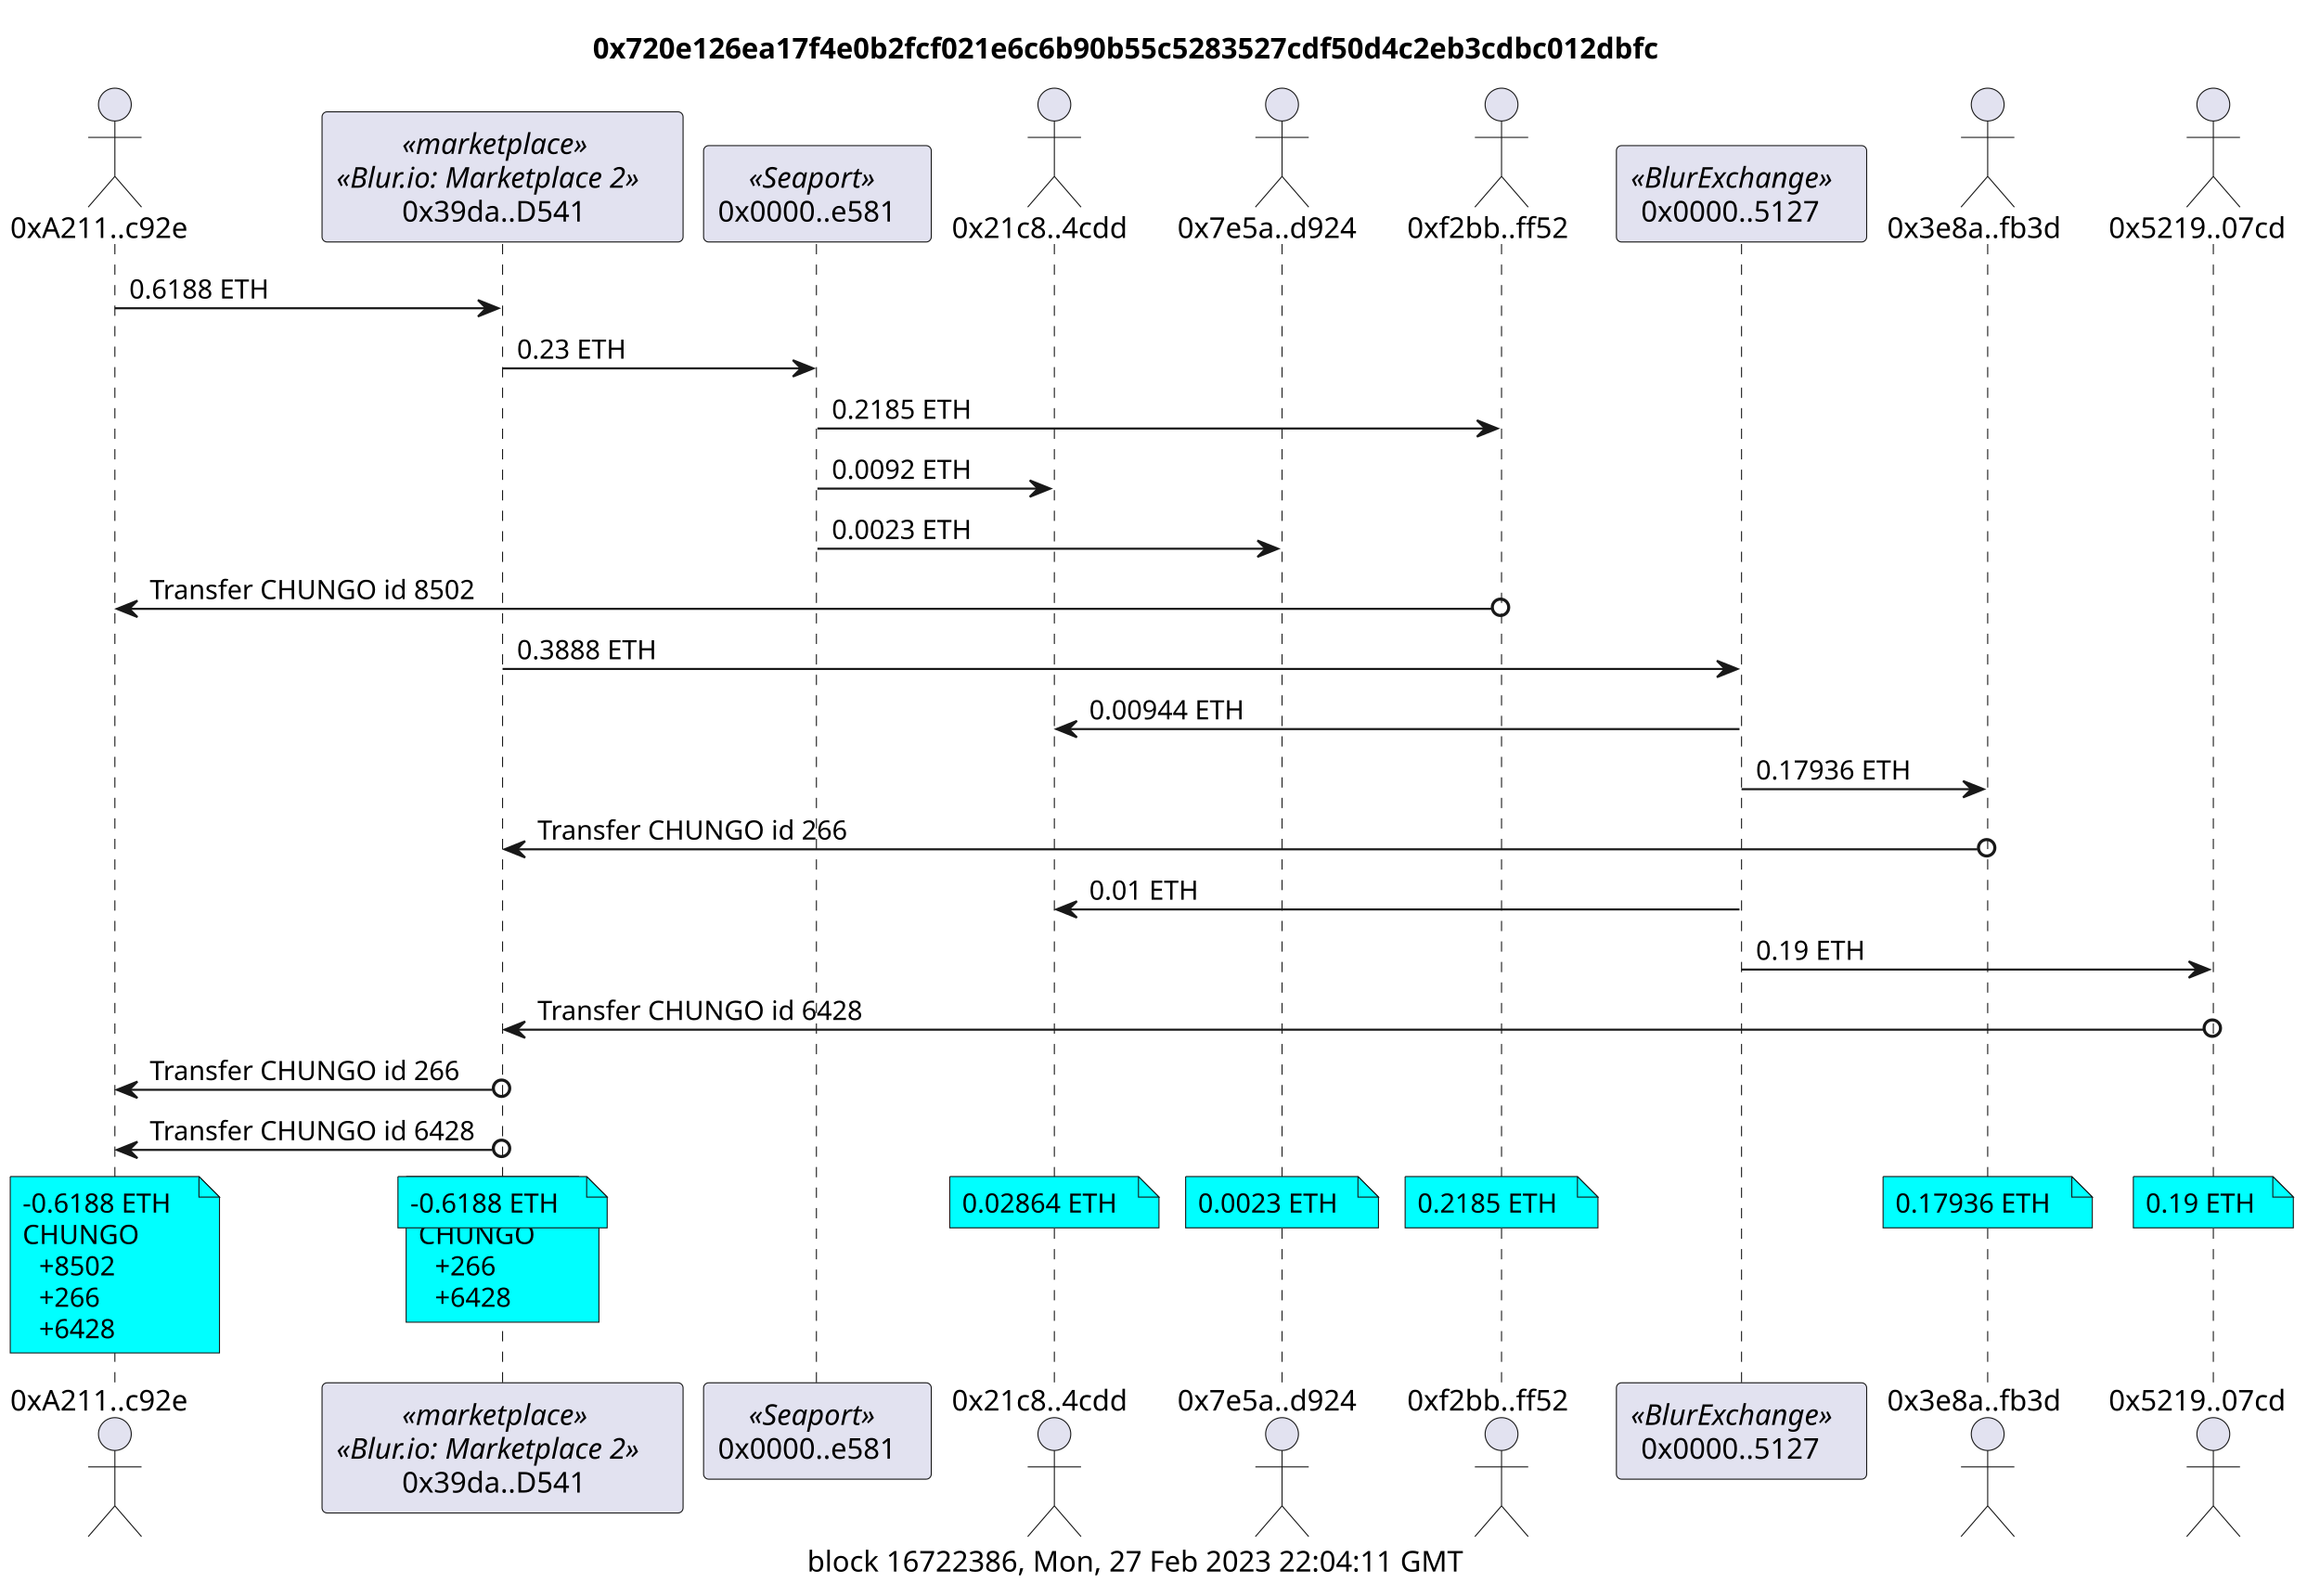
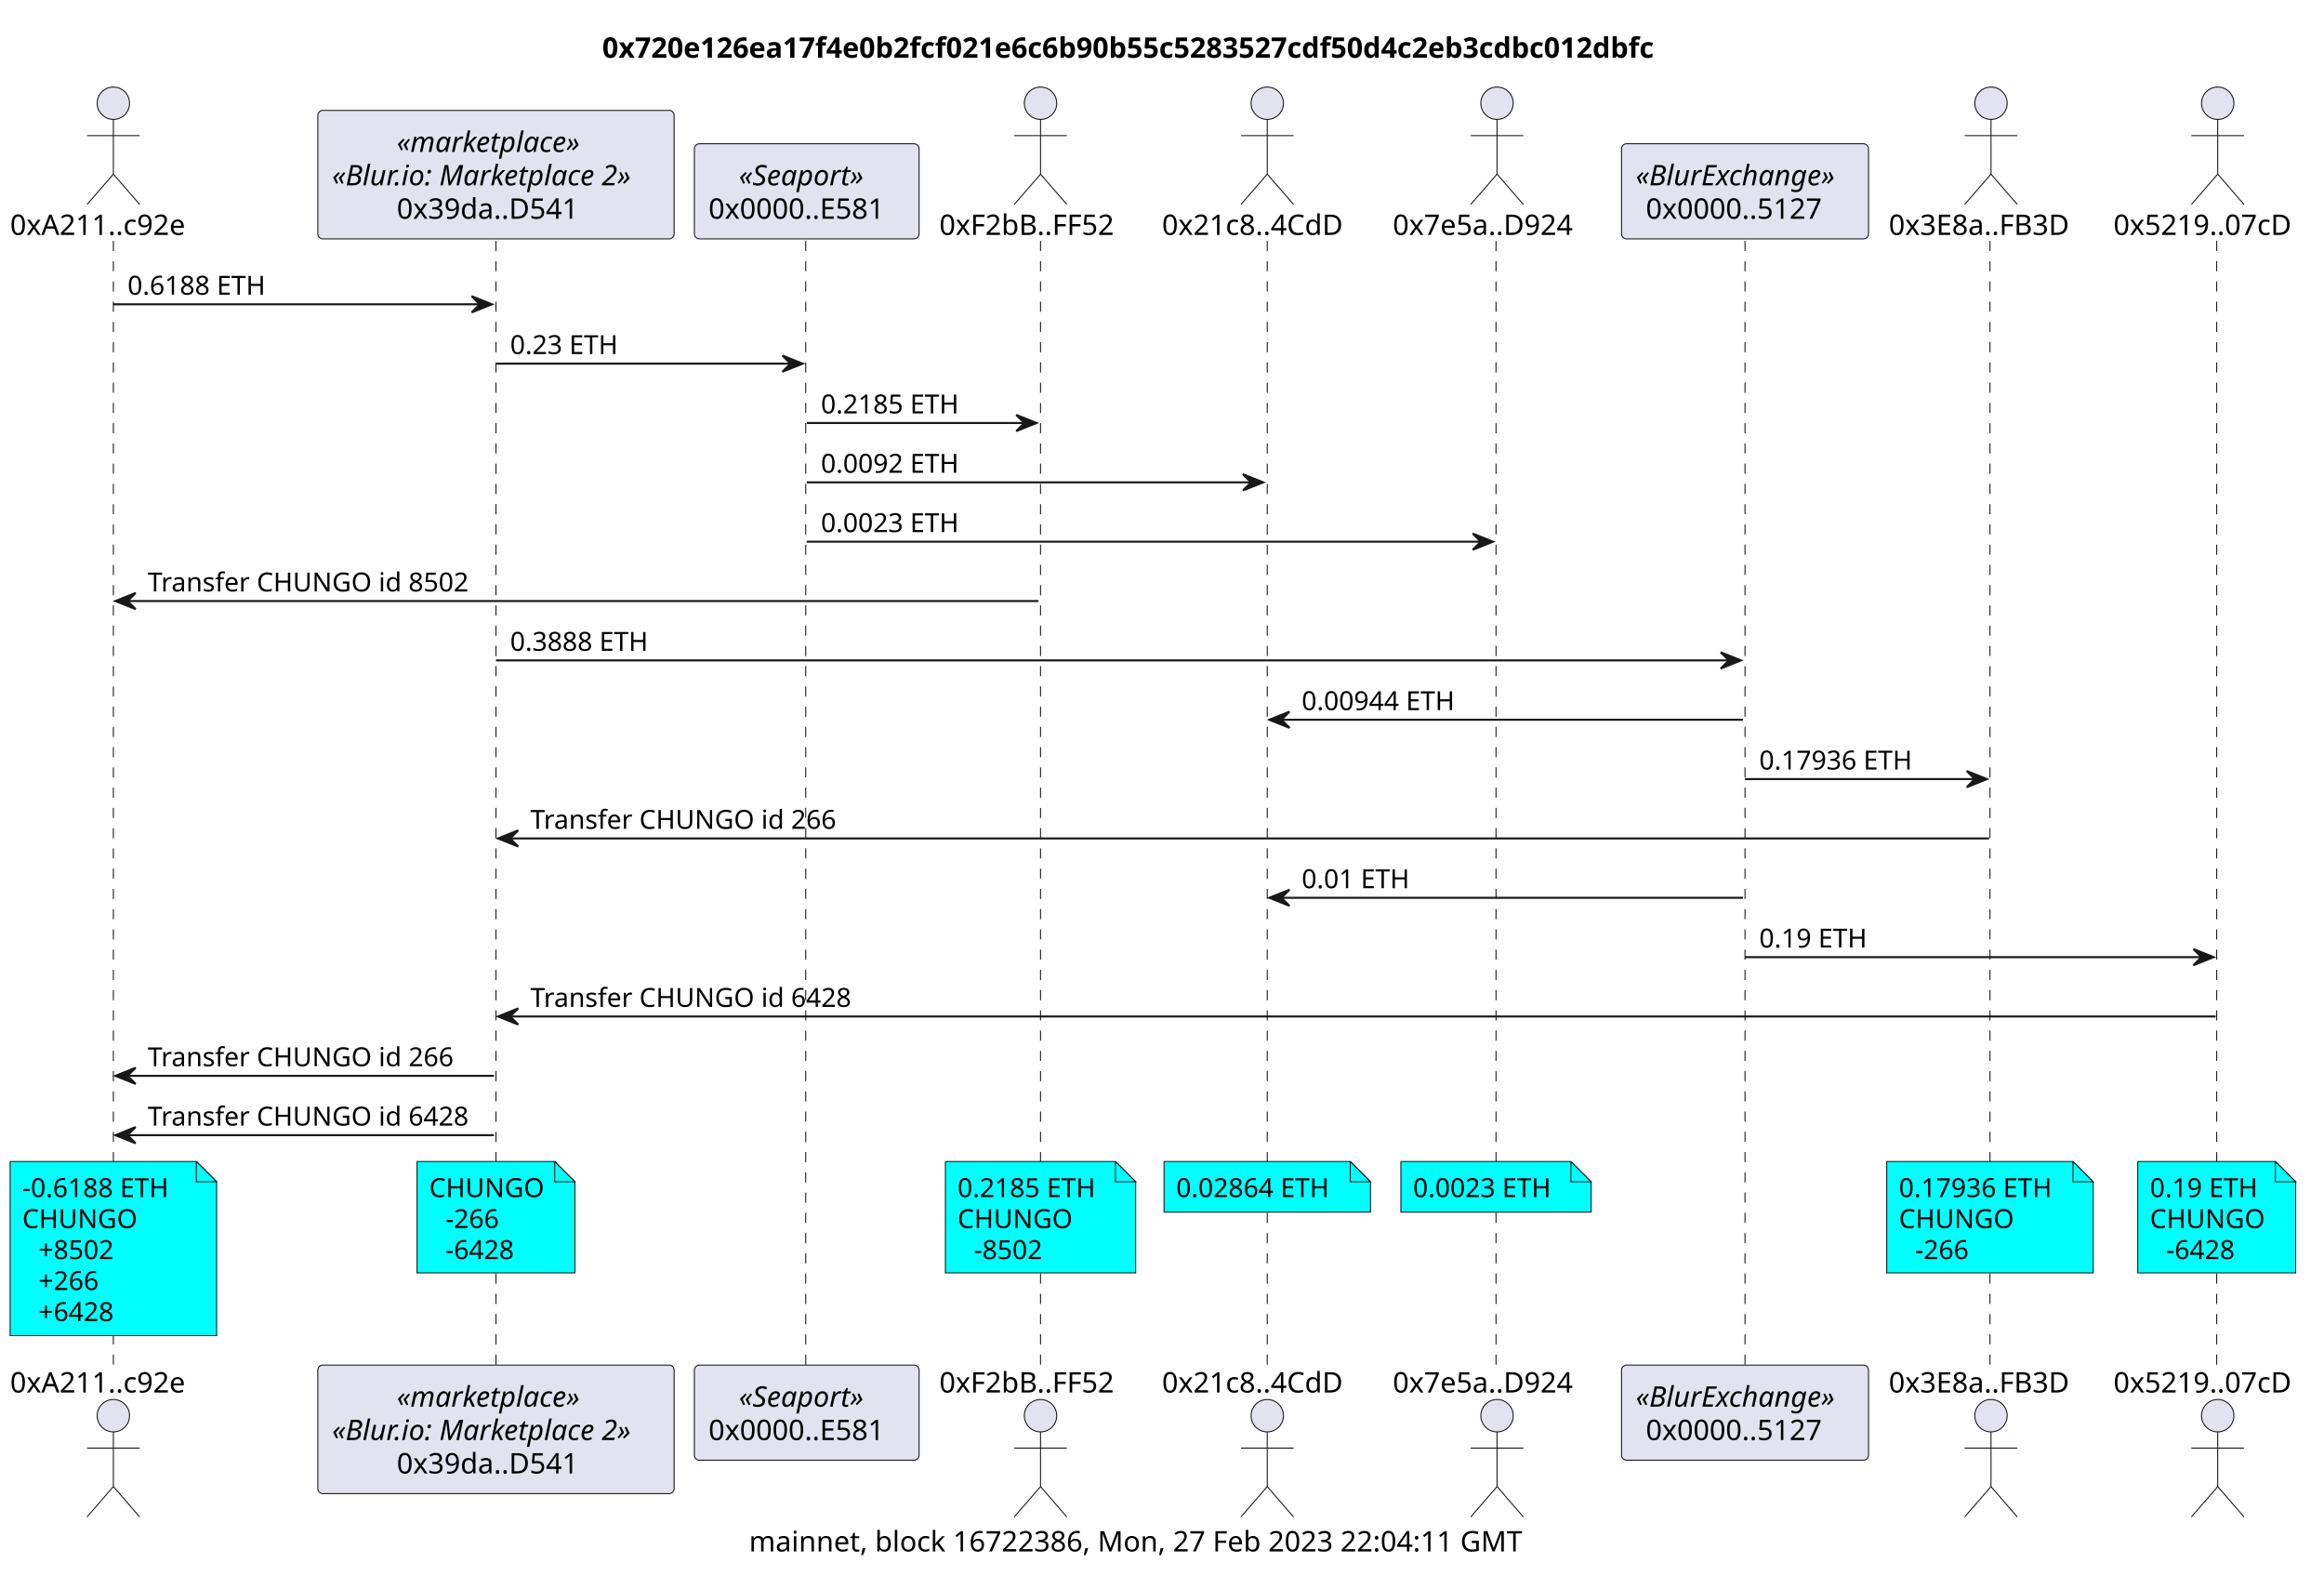
- <svg xmlns="http://www.w3.org/2000/svg" contentStyleType="text/css" height="778px" preserveAspectRatio="none" style="width:1131px;height:778px;background:#FFFFFF;" version="1.1" viewBox="0 0 1131 778" width="1131px" zoomAndPan="magnify">
+ <svg xmlns="http://www.w3.org/2000/svg" contentStyleType="text/css" height="778px" preserveAspectRatio="none" style="width:1148px;height:778px;background:#FFFFFF;" version="1.1" viewBox="0 0 1148 778" width="1148px" zoomAndPan="magnify">
  <defs />
  <g>
-     <text fill="#000000" font-family="sans-serif" font-size="14" font-weight="bold" lengthAdjust="spacing" textLength="556" x="289" y="28.535">0x720e126ea17f4e0b2fcf021e6c6b90b55c5283527cdf50d4c2eb3cdbc012dbfc</text>
-     <text fill="#000000" font-family="sans-serif" font-size="14" lengthAdjust="spacing" textLength="347" x="393.5" y="766.211">block 16722386, Mon, 27 Feb 2023 22:04:11 GMT</text>
+     <text fill="#000000" font-family="sans-serif" font-size="14" font-weight="bold" lengthAdjust="spacing" textLength="556" x="297.5" y="28.535">0x720e126ea17f4e0b2fcf021e6c6b90b55c5283527cdf50d4c2eb3cdbc012dbfc</text>
+     <text fill="#000000" font-family="sans-serif" font-size="14" lengthAdjust="spacing" textLength="411" x="370" y="766.211">mainnet, block 16722386, Mon, 27 Feb 2023 22:04:11 GMT</text>
    <line style="stroke:#181818;stroke-width:0.5;stroke-dasharray:5.0,5.0;" x1="56" x2="56" y1="118.977" y2="675.188" />
    <line style="stroke:#181818;stroke-width:0.5;stroke-dasharray:5.0,5.0;" x1="245" x2="245" y1="118.977" y2="675.188" />
    <line style="stroke:#181818;stroke-width:0.5;stroke-dasharray:5.0,5.0;" x1="398" x2="398" y1="118.977" y2="675.188" />
    <line style="stroke:#181818;stroke-width:0.5;stroke-dasharray:5.0,5.0;" x1="514" x2="514" y1="118.977" y2="675.188" />
-     <line style="stroke:#181818;stroke-width:0.5;stroke-dasharray:5.0,5.0;" x1="625" x2="625" y1="118.977" y2="675.188" />
-     <line style="stroke:#181818;stroke-width:0.5;stroke-dasharray:5.0,5.0;" x1="732" x2="732" y1="118.977" y2="675.188" />
-     <line style="stroke:#181818;stroke-width:0.5;stroke-dasharray:5.0,5.0;" x1="849" x2="849" y1="118.977" y2="675.188" />
-     <line style="stroke:#181818;stroke-width:0.5;stroke-dasharray:5.0,5.0;" x1="969" x2="969" y1="118.977" y2="675.188" />
-     <line style="stroke:#181818;stroke-width:0.5;stroke-dasharray:5.0,5.0;" x1="1079" x2="1079" y1="118.977" y2="675.188" />
+     <line style="stroke:#181818;stroke-width:0.5;stroke-dasharray:5.0,5.0;" x1="626" x2="626" y1="118.977" y2="675.188" />
+     <line style="stroke:#181818;stroke-width:0.5;stroke-dasharray:5.0,5.0;" x1="739" x2="739" y1="118.977" y2="675.188" />
+     <line style="stroke:#181818;stroke-width:0.5;stroke-dasharray:5.0,5.0;" x1="862" x2="862" y1="118.977" y2="675.188" />
+     <line style="stroke:#181818;stroke-width:0.5;stroke-dasharray:5.0,5.0;" x1="983" x2="983" y1="118.977" y2="675.188" />
+     <line style="stroke:#181818;stroke-width:0.5;stroke-dasharray:5.0,5.0;" x1="1095" x2="1095" y1="118.977" y2="675.188" />
    <text fill="#000000" font-family="sans-serif" font-size="14" lengthAdjust="spacing" textLength="96" x="5" y="116.023">0xA211..c92e</text>
    <ellipse cx="56" cy="50.988" fill="#E2E2F0" rx="8" ry="8" style="stroke:#181818;stroke-width:0.5;" />
    <path d="M56,58.988 L56,85.988 M43,66.988 L69,66.988 M56,85.988 L43,100.988 M56,85.988 L69,100.988 " fill="none" style="stroke:#181818;stroke-width:0.5;" />
    <text fill="#000000" font-family="sans-serif" font-size="14" lengthAdjust="spacing" textLength="96" x="5" y="687.723">0xA211..c92e</text>
    <ellipse cx="56" cy="699.176" fill="#E2E2F0" rx="8" ry="8" style="stroke:#181818;stroke-width:0.5;" />
    <path d="M56,707.176 L56,734.176 M43,715.176 L69,715.176 M56,734.176 L43,749.176 M56,734.176 L69,749.176 " fill="none" style="stroke:#181818;stroke-width:0.5;" />
    <rect fill="#E2E2F0" height="63.465" rx="2.5" ry="2.5" style="stroke:#181818;stroke-width:0.5;" width="176" x="157" y="54.512" />
    <text fill="#000000" font-family="sans-serif" font-size="14" font-style="italic" lengthAdjust="spacing" textLength="98" x="196" y="75.047">«marketplace»</text>
    <text fill="#000000" font-family="sans-serif" font-size="14" font-style="italic" lengthAdjust="spacing" textLength="162" x="164" y="91.535">«Blur.io: Marketplace 2»</text>
    <text fill="#000000" font-family="sans-serif" font-size="14" lengthAdjust="spacing" textLength="98" x="196" y="108.023">0x39da..D541</text>
    <rect fill="#E2E2F0" height="63.465" rx="2.5" ry="2.5" style="stroke:#181818;stroke-width:0.5;" width="176" x="157" y="674.188" />
    <text fill="#000000" font-family="sans-serif" font-size="14" font-style="italic" lengthAdjust="spacing" textLength="98" x="196" y="694.723">«marketplace»</text>
    <text fill="#000000" font-family="sans-serif" font-size="14" font-style="italic" lengthAdjust="spacing" textLength="162" x="164" y="711.211">«Blur.io: Marketplace 2»</text>
    <text fill="#000000" font-family="sans-serif" font-size="14" lengthAdjust="spacing" textLength="98" x="196" y="727.699">0x39da..D541</text>
    <rect fill="#E2E2F0" height="46.977" rx="2.5" ry="2.5" style="stroke:#181818;stroke-width:0.5;" width="111" x="343" y="71" />
    <text fill="#000000" font-family="sans-serif" font-size="14" font-style="italic" lengthAdjust="spacing" textLength="67" x="365" y="91.535">«Seaport»</text>
-     <text fill="#000000" font-family="sans-serif" font-size="14" lengthAdjust="spacing" textLength="97" x="350" y="108.023">0x0000..e581</text>
+     <text fill="#000000" font-family="sans-serif" font-size="14" lengthAdjust="spacing" textLength="97" x="350" y="108.023">0x0000..E581</text>
    <rect fill="#E2E2F0" height="46.977" rx="2.5" ry="2.5" style="stroke:#181818;stroke-width:0.5;" width="111" x="343" y="674.188" />
    <text fill="#000000" font-family="sans-serif" font-size="14" font-style="italic" lengthAdjust="spacing" textLength="67" x="365" y="694.723">«Seaport»</text>
-     <text fill="#000000" font-family="sans-serif" font-size="14" lengthAdjust="spacing" textLength="97" x="350" y="711.211">0x0000..e581</text>
-     <text fill="#000000" font-family="sans-serif" font-size="14" lengthAdjust="spacing" textLength="94" x="464" y="116.023">0x21c8..4cdd</text>
+     <text fill="#000000" font-family="sans-serif" font-size="14" lengthAdjust="spacing" textLength="97" x="350" y="711.211">0x0000..E581</text>
+     <text fill="#000000" font-family="sans-serif" font-size="14" lengthAdjust="spacing" textLength="94" x="464" y="116.023">0xF2bB..FF52</text>
    <ellipse cx="514" cy="50.988" fill="#E2E2F0" rx="8" ry="8" style="stroke:#181818;stroke-width:0.5;" />
    <path d="M514,58.988 L514,85.988 M501,66.988 L527,66.988 M514,85.988 L501,100.988 M514,85.988 L527,100.988 " fill="none" style="stroke:#181818;stroke-width:0.5;" />
-     <text fill="#000000" font-family="sans-serif" font-size="14" lengthAdjust="spacing" textLength="94" x="464" y="687.723">0x21c8..4cdd</text>
+     <text fill="#000000" font-family="sans-serif" font-size="14" lengthAdjust="spacing" textLength="94" x="464" y="687.723">0xF2bB..FF52</text>
    <ellipse cx="514" cy="699.176" fill="#E2E2F0" rx="8" ry="8" style="stroke:#181818;stroke-width:0.5;" />
    <path d="M514,707.176 L514,734.176 M501,715.176 L527,715.176 M514,734.176 L501,749.176 M514,734.176 L527,749.176 " fill="none" style="stroke:#181818;stroke-width:0.5;" />
-     <text fill="#000000" font-family="sans-serif" font-size="14" lengthAdjust="spacing" textLength="96" x="574" y="116.023">0x7e5a..d924</text>
-     <ellipse cx="625" cy="50.988" fill="#E2E2F0" rx="8" ry="8" style="stroke:#181818;stroke-width:0.5;" />
-     <path d="M625,58.988 L625,85.988 M612,66.988 L638,66.988 M625,85.988 L612,100.988 M625,85.988 L638,100.988 " fill="none" style="stroke:#181818;stroke-width:0.5;" />
-     <text fill="#000000" font-family="sans-serif" font-size="14" lengthAdjust="spacing" textLength="96" x="574" y="687.723">0x7e5a..d924</text>
-     <ellipse cx="625" cy="699.176" fill="#E2E2F0" rx="8" ry="8" style="stroke:#181818;stroke-width:0.5;" />
-     <path d="M625,707.176 L625,734.176 M612,715.176 L638,715.176 M625,734.176 L612,749.176 M625,734.176 L638,749.176 " fill="none" style="stroke:#181818;stroke-width:0.5;" />
-     <text fill="#000000" font-family="sans-serif" font-size="14" lengthAdjust="spacing" textLength="86" x="686" y="116.023">0xf2bb..ff52</text>
-     <ellipse cx="732" cy="50.988" fill="#E2E2F0" rx="8" ry="8" style="stroke:#181818;stroke-width:0.5;" />
-     <path d="M732,58.988 L732,85.988 M719,66.988 L745,66.988 M732,85.988 L719,100.988 M732,85.988 L745,100.988 " fill="none" style="stroke:#181818;stroke-width:0.5;" />
-     <text fill="#000000" font-family="sans-serif" font-size="14" lengthAdjust="spacing" textLength="86" x="686" y="687.723">0xf2bb..ff52</text>
-     <ellipse cx="732" cy="699.176" fill="#E2E2F0" rx="8" ry="8" style="stroke:#181818;stroke-width:0.5;" />
-     <path d="M732,707.176 L732,734.176 M719,715.176 L745,715.176 M732,734.176 L719,749.176 M732,734.176 L745,749.176 " fill="none" style="stroke:#181818;stroke-width:0.5;" />
-     <rect fill="#E2E2F0" height="46.977" rx="2.5" ry="2.5" style="stroke:#181818;stroke-width:0.5;" width="122" x="788" y="71" />
-     <text fill="#000000" font-family="sans-serif" font-size="14" font-style="italic" lengthAdjust="spacing" textLength="108" x="795" y="91.535">«BlurExchange»</text>
-     <text fill="#000000" font-family="sans-serif" font-size="14" lengthAdjust="spacing" textLength="98" x="800" y="108.023">0x0000..5127</text>
-     <rect fill="#E2E2F0" height="46.977" rx="2.5" ry="2.5" style="stroke:#181818;stroke-width:0.5;" width="122" x="788" y="674.188" />
-     <text fill="#000000" font-family="sans-serif" font-size="14" font-style="italic" lengthAdjust="spacing" textLength="108" x="795" y="694.723">«BlurExchange»</text>
-     <text fill="#000000" font-family="sans-serif" font-size="14" lengthAdjust="spacing" textLength="98" x="800" y="711.211">0x0000..5127</text>
-     <text fill="#000000" font-family="sans-serif" font-size="14" lengthAdjust="spacing" textLength="92" x="920" y="116.023">0x3e8a..fb3d</text>
-     <ellipse cx="969" cy="50.988" fill="#E2E2F0" rx="8" ry="8" style="stroke:#181818;stroke-width:0.5;" />
-     <path d="M969,58.988 L969,85.988 M956,66.988 L982,66.988 M969,85.988 L956,100.988 M969,85.988 L982,100.988 " fill="none" style="stroke:#181818;stroke-width:0.5;" />
-     <text fill="#000000" font-family="sans-serif" font-size="14" lengthAdjust="spacing" textLength="92" x="920" y="687.723">0x3e8a..fb3d</text>
-     <ellipse cx="969" cy="699.176" fill="#E2E2F0" rx="8" ry="8" style="stroke:#181818;stroke-width:0.5;" />
-     <path d="M969,707.176 L969,734.176 M956,715.176 L982,715.176 M969,734.176 L956,749.176 M969,734.176 L982,749.176 " fill="none" style="stroke:#181818;stroke-width:0.5;" />
-     <text fill="#000000" font-family="sans-serif" font-size="14" lengthAdjust="spacing" textLength="96" x="1028" y="116.023">0x5219..07cd</text>
-     <ellipse cx="1079" cy="50.988" fill="#E2E2F0" rx="8" ry="8" style="stroke:#181818;stroke-width:0.5;" />
-     <path d="M1079,58.988 L1079,85.988 M1066,66.988 L1092,66.988 M1079,85.988 L1066,100.988 M1079,85.988 L1092,100.988 " fill="none" style="stroke:#181818;stroke-width:0.5;" />
-     <text fill="#000000" font-family="sans-serif" font-size="14" lengthAdjust="spacing" textLength="96" x="1028" y="687.723">0x5219..07cd</text>
-     <ellipse cx="1079" cy="699.176" fill="#E2E2F0" rx="8" ry="8" style="stroke:#181818;stroke-width:0.5;" />
-     <path d="M1079,707.176 L1079,734.176 M1066,715.176 L1092,715.176 M1079,734.176 L1066,749.176 M1079,734.176 L1092,749.176 " fill="none" style="stroke:#181818;stroke-width:0.5;" />
+     <text fill="#000000" font-family="sans-serif" font-size="14" lengthAdjust="spacing" textLength="98" x="574" y="116.023">0x21c8..4CdD</text>
+     <ellipse cx="626" cy="50.988" fill="#E2E2F0" rx="8" ry="8" style="stroke:#181818;stroke-width:0.5;" />
+     <path d="M626,58.988 L626,85.988 M613,66.988 L639,66.988 M626,85.988 L613,100.988 M626,85.988 L639,100.988 " fill="none" style="stroke:#181818;stroke-width:0.5;" />
+     <text fill="#000000" font-family="sans-serif" font-size="14" lengthAdjust="spacing" textLength="98" x="574" y="687.723">0x21c8..4CdD</text>
+     <ellipse cx="626" cy="699.176" fill="#E2E2F0" rx="8" ry="8" style="stroke:#181818;stroke-width:0.5;" />
+     <path d="M626,707.176 L626,734.176 M613,715.176 L639,715.176 M626,734.176 L613,749.176 M626,734.176 L639,749.176 " fill="none" style="stroke:#181818;stroke-width:0.5;" />
+     <text fill="#000000" font-family="sans-serif" font-size="14" lengthAdjust="spacing" textLength="97" x="688" y="116.023">0x7e5a..D924</text>
+     <ellipse cx="739.5" cy="50.988" fill="#E2E2F0" rx="8" ry="8" style="stroke:#181818;stroke-width:0.5;" />
+     <path d="M739.5,58.988 L739.5,85.988 M726.5,66.988 L752.5,66.988 M739.5,85.988 L726.5,100.988 M739.5,85.988 L752.5,100.988 " fill="none" style="stroke:#181818;stroke-width:0.5;" />
+     <text fill="#000000" font-family="sans-serif" font-size="14" lengthAdjust="spacing" textLength="97" x="688" y="687.723">0x7e5a..D924</text>
+     <ellipse cx="739.5" cy="699.176" fill="#E2E2F0" rx="8" ry="8" style="stroke:#181818;stroke-width:0.5;" />
+     <path d="M739.5,707.176 L739.5,734.176 M726.5,715.176 L752.5,715.176 M739.5,734.176 L726.5,749.176 M739.5,734.176 L752.5,749.176 " fill="none" style="stroke:#181818;stroke-width:0.5;" />
+     <rect fill="#E2E2F0" height="46.977" rx="2.5" ry="2.5" style="stroke:#181818;stroke-width:0.5;" width="122" x="801" y="71" />
+     <text fill="#000000" font-family="sans-serif" font-size="14" font-style="italic" lengthAdjust="spacing" textLength="108" x="808" y="91.535">«BlurExchange»</text>
+     <text fill="#000000" font-family="sans-serif" font-size="14" lengthAdjust="spacing" textLength="98" x="813" y="108.023">0x0000..5127</text>
+     <rect fill="#E2E2F0" height="46.977" rx="2.5" ry="2.5" style="stroke:#181818;stroke-width:0.5;" width="122" x="801" y="674.188" />
+     <text fill="#000000" font-family="sans-serif" font-size="14" font-style="italic" lengthAdjust="spacing" textLength="108" x="808" y="694.723">«BlurExchange»</text>
+     <text fill="#000000" font-family="sans-serif" font-size="14" lengthAdjust="spacing" textLength="98" x="813" y="711.211">0x0000..5127</text>
+     <text fill="#000000" font-family="sans-serif" font-size="14" lengthAdjust="spacing" textLength="95" x="933" y="116.023">0x3E8a..FB3D</text>
+     <ellipse cx="983.5" cy="50.988" fill="#E2E2F0" rx="8" ry="8" style="stroke:#181818;stroke-width:0.5;" />
+     <path d="M983.5,58.988 L983.5,85.988 M970.5,66.988 L996.5,66.988 M983.5,85.988 L970.5,100.988 M983.5,85.988 L996.5,100.988 " fill="none" style="stroke:#181818;stroke-width:0.5;" />
+     <text fill="#000000" font-family="sans-serif" font-size="14" lengthAdjust="spacing" textLength="95" x="933" y="687.723">0x3E8a..FB3D</text>
+     <ellipse cx="983.5" cy="699.176" fill="#E2E2F0" rx="8" ry="8" style="stroke:#181818;stroke-width:0.5;" />
+     <path d="M983.5,707.176 L983.5,734.176 M970.5,715.176 L996.5,715.176 M983.5,734.176 L970.5,749.176 M983.5,734.176 L996.5,749.176 " fill="none" style="stroke:#181818;stroke-width:0.5;" />
+     <text fill="#000000" font-family="sans-serif" font-size="14" lengthAdjust="spacing" textLength="97" x="1044" y="116.023">0x5219..07cD</text>
+     <ellipse cx="1095.5" cy="50.988" fill="#E2E2F0" rx="8" ry="8" style="stroke:#181818;stroke-width:0.5;" />
+     <path d="M1095.5,58.988 L1095.5,85.988 M1082.5,66.988 L1108.5,66.988 M1095.5,85.988 L1082.5,100.988 M1095.5,85.988 L1108.5,100.988 " fill="none" style="stroke:#181818;stroke-width:0.5;" />
+     <text fill="#000000" font-family="sans-serif" font-size="14" lengthAdjust="spacing" textLength="97" x="1044" y="687.723">0x5219..07cD</text>
+     <ellipse cx="1095.5" cy="699.176" fill="#E2E2F0" rx="8" ry="8" style="stroke:#181818;stroke-width:0.5;" />
+     <path d="M1095.5,707.176 L1095.5,734.176 M1082.5,715.176 L1108.5,715.176 M1095.5,734.176 L1082.5,749.176 M1095.5,734.176 L1108.5,749.176 " fill="none" style="stroke:#181818;stroke-width:0.5;" />
    <polygon fill="#181818" points="233,146.287,243,150.287,233,154.287,237,150.287" style="stroke:#181818;stroke-width:1.0;" />
    <line style="stroke:#181818;stroke-width:1.0;" x1="56" x2="239" y1="150.287" y2="150.287" />
    <text fill="#000000" font-family="sans-serif" font-size="13" lengthAdjust="spacing" textLength="73" x="63" y="145.545">0.6188 ETH</text>
    <polygon fill="#181818" points="386.5,175.598,396.5,179.598,386.5,183.598,390.5,179.598" style="stroke:#181818;stroke-width:1.0;" />
    <line style="stroke:#181818;stroke-width:1.0;" x1="245" x2="392.5" y1="179.598" y2="179.598" />
    <text fill="#000000" font-family="sans-serif" font-size="13" lengthAdjust="spacing" textLength="57" x="252" y="174.856">0.23 ETH</text>
-     <polygon fill="#181818" points="720,204.908,730,208.908,720,212.908,724,208.908" style="stroke:#181818;stroke-width:1.0;" />
-     <line style="stroke:#181818;stroke-width:1.0;" x1="398.5" x2="726" y1="208.908" y2="208.908" />
+     <polygon fill="#181818" points="502,204.908,512,208.908,502,212.908,506,208.908" style="stroke:#181818;stroke-width:1.0;" />
+     <line style="stroke:#181818;stroke-width:1.0;" x1="398.5" x2="508" y1="208.908" y2="208.908" />
    <text fill="#000000" font-family="sans-serif" font-size="13" lengthAdjust="spacing" textLength="73" x="405.5" y="204.166">0.2185 ETH</text>
-     <polygon fill="#181818" points="502,234.219,512,238.219,502,242.219,506,238.219" style="stroke:#181818;stroke-width:1.0;" />
-     <line style="stroke:#181818;stroke-width:1.0;" x1="398.5" x2="508" y1="238.219" y2="238.219" />
+     <polygon fill="#181818" points="614,234.219,624,238.219,614,242.219,618,238.219" style="stroke:#181818;stroke-width:1.0;" />
+     <line style="stroke:#181818;stroke-width:1.0;" x1="398.5" x2="620" y1="238.219" y2="238.219" />
    <text fill="#000000" font-family="sans-serif" font-size="13" lengthAdjust="spacing" textLength="73" x="405.5" y="233.477">0.0092 ETH</text>
-     <polygon fill="#181818" points="613,263.529,623,267.529,613,271.529,617,267.529" style="stroke:#181818;stroke-width:1.0;" />
-     <line style="stroke:#181818;stroke-width:1.0;" x1="398.5" x2="619" y1="267.529" y2="267.529" />
+     <polygon fill="#181818" points="727.5,263.529,737.5,267.529,727.5,271.529,731.5,267.529" style="stroke:#181818;stroke-width:1.0;" />
+     <line style="stroke:#181818;stroke-width:1.0;" x1="398.5" x2="733.5" y1="267.529" y2="267.529" />
    <text fill="#000000" font-family="sans-serif" font-size="13" lengthAdjust="spacing" textLength="73" x="405.5" y="262.787">0.0023 ETH</text>
    <polygon fill="#181818" points="67,292.84,57,296.84,67,300.84,63,296.84" style="stroke:#181818;stroke-width:1.0;" />
-     <ellipse cx="731.5" cy="296.09" fill="none" rx="4" ry="4" style="stroke:#181818;stroke-width:1.5;" />
-     <line style="stroke:#181818;stroke-width:1.0;" x1="61" x2="727" y1="296.84" y2="296.84" />
+     <line style="stroke:#181818;stroke-width:1.0;" x1="61" x2="513" y1="296.84" y2="296.84" />
    <text fill="#000000" font-family="sans-serif" font-size="13" lengthAdjust="spacing" textLength="165" x="73" y="292.098">Transfer CHUNGO id 8502</text>
-     <polygon fill="#181818" points="837,322.15,847,326.15,837,330.15,841,326.15" style="stroke:#181818;stroke-width:1.0;" />
-     <line style="stroke:#181818;stroke-width:1.0;" x1="245" x2="843" y1="326.15" y2="326.15" />
+     <polygon fill="#181818" points="850,322.15,860,326.15,850,330.15,854,326.15" style="stroke:#181818;stroke-width:1.0;" />
+     <line style="stroke:#181818;stroke-width:1.0;" x1="245" x2="856" y1="326.15" y2="326.15" />
    <text fill="#000000" font-family="sans-serif" font-size="13" lengthAdjust="spacing" textLength="73" x="252" y="321.408">0.3888 ETH</text>
-     <polygon fill="#181818" points="525,351.461,515,355.461,525,359.461,521,355.461" style="stroke:#181818;stroke-width:1.0;" />
-     <line style="stroke:#181818;stroke-width:1.0;" x1="519" x2="848" y1="355.461" y2="355.461" />
-     <text fill="#000000" font-family="sans-serif" font-size="13" lengthAdjust="spacing" textLength="81" x="531" y="350.719">0.00944 ETH</text>
-     <polygon fill="#181818" points="957,380.772,967,384.772,957,388.772,961,384.772" style="stroke:#181818;stroke-width:1.0;" />
-     <line style="stroke:#181818;stroke-width:1.0;" x1="849" x2="963" y1="384.772" y2="384.772" />
-     <text fill="#000000" font-family="sans-serif" font-size="13" lengthAdjust="spacing" textLength="81" x="856" y="380.029">0.17936 ETH</text>
+     <polygon fill="#181818" points="637,351.461,627,355.461,637,359.461,633,355.461" style="stroke:#181818;stroke-width:1.0;" />
+     <line style="stroke:#181818;stroke-width:1.0;" x1="631" x2="861" y1="355.461" y2="355.461" />
+     <text fill="#000000" font-family="sans-serif" font-size="13" lengthAdjust="spacing" textLength="81" x="643" y="350.719">0.00944 ETH</text>
+     <polygon fill="#181818" points="971.5,380.772,981.5,384.772,971.5,388.772,975.5,384.772" style="stroke:#181818;stroke-width:1.0;" />
+     <line style="stroke:#181818;stroke-width:1.0;" x1="862" x2="977.5" y1="384.772" y2="384.772" />
+     <text fill="#000000" font-family="sans-serif" font-size="13" lengthAdjust="spacing" textLength="81" x="869" y="380.029">0.17936 ETH</text>
    <polygon fill="#181818" points="256,410.082,246,414.082,256,418.082,252,414.082" style="stroke:#181818;stroke-width:1.0;" />
-     <ellipse cx="968.5" cy="413.332" fill="none" rx="4" ry="4" style="stroke:#181818;stroke-width:1.5;" />
-     <line style="stroke:#181818;stroke-width:1.0;" x1="250" x2="964" y1="414.082" y2="414.082" />
+     <line style="stroke:#181818;stroke-width:1.0;" x1="250" x2="982.5" y1="414.082" y2="414.082" />
    <text fill="#000000" font-family="sans-serif" font-size="13" lengthAdjust="spacing" textLength="157" x="262" y="409.34">Transfer CHUNGO id 266</text>
-     <polygon fill="#181818" points="525,439.393,515,443.393,525,447.393,521,443.393" style="stroke:#181818;stroke-width:1.0;" />
-     <line style="stroke:#181818;stroke-width:1.0;" x1="519" x2="848" y1="443.393" y2="443.393" />
-     <text fill="#000000" font-family="sans-serif" font-size="13" lengthAdjust="spacing" textLength="57" x="531" y="438.65">0.01 ETH</text>
-     <polygon fill="#181818" points="1067,468.703,1077,472.703,1067,476.703,1071,472.703" style="stroke:#181818;stroke-width:1.0;" />
-     <line style="stroke:#181818;stroke-width:1.0;" x1="849" x2="1073" y1="472.703" y2="472.703" />
-     <text fill="#000000" font-family="sans-serif" font-size="13" lengthAdjust="spacing" textLength="57" x="856" y="467.961">0.19 ETH</text>
+     <polygon fill="#181818" points="637,439.393,627,443.393,637,447.393,633,443.393" style="stroke:#181818;stroke-width:1.0;" />
+     <line style="stroke:#181818;stroke-width:1.0;" x1="631" x2="861" y1="443.393" y2="443.393" />
+     <text fill="#000000" font-family="sans-serif" font-size="13" lengthAdjust="spacing" textLength="57" x="643" y="438.65">0.01 ETH</text>
+     <polygon fill="#181818" points="1083.5,468.703,1093.5,472.703,1083.5,476.703,1087.5,472.703" style="stroke:#181818;stroke-width:1.0;" />
+     <line style="stroke:#181818;stroke-width:1.0;" x1="862" x2="1089.5" y1="472.703" y2="472.703" />
+     <text fill="#000000" font-family="sans-serif" font-size="13" lengthAdjust="spacing" textLength="57" x="869" y="467.961">0.19 ETH</text>
    <polygon fill="#181818" points="256,498.014,246,502.014,256,506.014,252,502.014" style="stroke:#181818;stroke-width:1.0;" />
-     <ellipse cx="1078.5" cy="501.264" fill="none" rx="4" ry="4" style="stroke:#181818;stroke-width:1.5;" />
-     <line style="stroke:#181818;stroke-width:1.0;" x1="250" x2="1074" y1="502.014" y2="502.014" />
+     <line style="stroke:#181818;stroke-width:1.0;" x1="250" x2="1094.5" y1="502.014" y2="502.014" />
    <text fill="#000000" font-family="sans-serif" font-size="13" lengthAdjust="spacing" textLength="165" x="262" y="497.272">Transfer CHUNGO id 6428</text>
    <polygon fill="#181818" points="67,527.324,57,531.324,67,535.324,63,531.324" style="stroke:#181818;stroke-width:1.0;" />
-     <ellipse cx="244.5" cy="530.574" fill="none" rx="4" ry="4" style="stroke:#181818;stroke-width:1.5;" />
-     <line style="stroke:#181818;stroke-width:1.0;" x1="61" x2="240" y1="531.324" y2="531.324" />
+     <line style="stroke:#181818;stroke-width:1.0;" x1="61" x2="244" y1="531.324" y2="531.324" />
    <text fill="#000000" font-family="sans-serif" font-size="13" lengthAdjust="spacing" textLength="157" x="73" y="526.582">Transfer CHUNGO id 266</text>
    <polygon fill="#181818" points="67,556.635,57,560.635,67,564.635,63,560.635" style="stroke:#181818;stroke-width:1.0;" />
-     <ellipse cx="244.5" cy="559.885" fill="none" rx="4" ry="4" style="stroke:#181818;stroke-width:1.5;" />
-     <line style="stroke:#181818;stroke-width:1.0;" x1="61" x2="240" y1="560.635" y2="560.635" />
+     <line style="stroke:#181818;stroke-width:1.0;" x1="61" x2="244" y1="560.635" y2="560.635" />
    <text fill="#000000" font-family="sans-serif" font-size="13" lengthAdjust="spacing" textLength="165" x="73" y="555.893">Transfer CHUNGO id 6428</text>
    <path d="M5,573.635 L5,659.635 L107,659.635 L107,583.635 L97,573.635 L5,573.635 " fill="#00FFFF" style="stroke:#181818;stroke-width:0.5;" />
    <path d="M97,573.635 L97,583.635 L107,583.635 L97,573.635 " fill="#00FFFF" style="stroke:#181818;stroke-width:0.5;" />
    <text fill="#000000" font-family="sans-serif" font-size="13" lengthAdjust="spacing" textLength="81" x="11" y="591.203">-0.6188 ETH</text>
    <text fill="#000000" font-family="sans-serif" font-size="13" lengthAdjust="spacing" textLength="57" x="11" y="606.514">CHUNGO</text>
    <text fill="#000000" font-family="sans-serif" font-size="13" lengthAdjust="spacing" textLength="42" x="19" y="621.824">+8502</text>
    <text fill="#000000" font-family="sans-serif" font-size="13" lengthAdjust="spacing" textLength="34" x="19" y="637.135">+266</text>
    <text fill="#000000" font-family="sans-serif" font-size="13" lengthAdjust="spacing" textLength="42" x="19" y="652.445">+6428</text>
-     <path d="M198,573.635 L198,644.635 L292,644.635 L292,583.635 L282,573.635 L198,573.635 " fill="#00FFFF" style="stroke:#181818;stroke-width:0.5;" />
-     <path d="M282,573.635 L282,583.635 L292,583.635 L282,573.635 " fill="#00FFFF" style="stroke:#181818;stroke-width:0.5;" />
-     <text fill="#000000" font-family="sans-serif" font-size="13" lengthAdjust="spacing" textLength="73" x="204" y="591.203">0.6188 ETH</text>
-     <text fill="#000000" font-family="sans-serif" font-size="13" lengthAdjust="spacing" textLength="57" x="204" y="606.514">CHUNGO</text>
-     <text fill="#000000" font-family="sans-serif" font-size="13" lengthAdjust="spacing" textLength="34" x="212" y="621.824">+266</text>
-     <text fill="#000000" font-family="sans-serif" font-size="13" lengthAdjust="spacing" textLength="42" x="212" y="637.135">+6428</text>
-     <path d="M194,573.635 L194,598.635 L296,598.635 L296,583.635 L286,573.635 L194,573.635 " fill="#00FFFF" style="stroke:#181818;stroke-width:0.5;" />
-     <path d="M286,573.635 L286,583.635 L296,583.635 L286,573.635 " fill="#00FFFF" style="stroke:#181818;stroke-width:0.5;" />
-     <text fill="#000000" font-family="sans-serif" font-size="13" lengthAdjust="spacing" textLength="81" x="200" y="591.203">-0.6188 ETH</text>
-     <path d="M685,573.635 L685,598.635 L779,598.635 L779,583.635 L769,573.635 L685,573.635 " fill="#00FFFF" style="stroke:#181818;stroke-width:0.5;" />
-     <path d="M769,573.635 L769,583.635 L779,583.635 L769,573.635 " fill="#00FFFF" style="stroke:#181818;stroke-width:0.5;" />
-     <text fill="#000000" font-family="sans-serif" font-size="13" lengthAdjust="spacing" textLength="73" x="691" y="591.203">0.2185 ETH</text>
-     <path d="M463,573.635 L463,598.635 L565,598.635 L565,583.635 L555,573.635 L463,573.635 " fill="#00FFFF" style="stroke:#181818;stroke-width:0.5;" />
-     <path d="M555,573.635 L555,583.635 L565,583.635 L555,573.635 " fill="#00FFFF" style="stroke:#181818;stroke-width:0.5;" />
-     <text fill="#000000" font-family="sans-serif" font-size="13" lengthAdjust="spacing" textLength="81" x="469" y="591.203">0.02864 ETH</text>
-     <path d="M578,573.635 L578,598.635 L672,598.635 L672,583.635 L662,573.635 L578,573.635 " fill="#00FFFF" style="stroke:#181818;stroke-width:0.5;" />
-     <path d="M662,573.635 L662,583.635 L672,583.635 L662,573.635 " fill="#00FFFF" style="stroke:#181818;stroke-width:0.5;" />
-     <text fill="#000000" font-family="sans-serif" font-size="13" lengthAdjust="spacing" textLength="73" x="584" y="591.203">0.0023 ETH</text>
-     <path d="M918,573.635 L918,598.635 L1020,598.635 L1020,583.635 L1010,573.635 L918,573.635 " fill="#00FFFF" style="stroke:#181818;stroke-width:0.5;" />
-     <path d="M1010,573.635 L1010,583.635 L1020,583.635 L1010,573.635 " fill="#00FFFF" style="stroke:#181818;stroke-width:0.5;" />
-     <text fill="#000000" font-family="sans-serif" font-size="13" lengthAdjust="spacing" textLength="81" x="924" y="591.203">0.17936 ETH</text>
-     <path d="M1040,573.635 L1040,598.635 L1118,598.635 L1118,583.635 L1108,573.635 L1040,573.635 " fill="#00FFFF" style="stroke:#181818;stroke-width:0.5;" />
-     <path d="M1108,573.635 L1108,583.635 L1118,583.635 L1108,573.635 " fill="#00FFFF" style="stroke:#181818;stroke-width:0.5;" />
-     <text fill="#000000" font-family="sans-serif" font-size="13" lengthAdjust="spacing" textLength="57" x="1046" y="591.203">0.19 ETH</text>
+     <path d="M206,573.635 L206,628.635 L284,628.635 L284,583.635 L274,573.635 L206,573.635 " fill="#00FFFF" style="stroke:#181818;stroke-width:0.5;" />
+     <path d="M274,573.635 L274,583.635 L284,583.635 L274,573.635 " fill="#00FFFF" style="stroke:#181818;stroke-width:0.5;" />
+     <text fill="#000000" font-family="sans-serif" font-size="13" lengthAdjust="spacing" textLength="57" x="212" y="591.203">CHUNGO</text>
+     <text fill="#000000" font-family="sans-serif" font-size="13" lengthAdjust="spacing" textLength="32" x="220" y="606.514">-266</text>
+     <text fill="#000000" font-family="sans-serif" font-size="13" lengthAdjust="spacing" textLength="40" x="220" y="621.824">-6428</text>
+     <path d="M467,573.635 L467,628.635 L561,628.635 L561,583.635 L551,573.635 L467,573.635 " fill="#00FFFF" style="stroke:#181818;stroke-width:0.5;" />
+     <path d="M551,573.635 L551,583.635 L561,583.635 L551,573.635 " fill="#00FFFF" style="stroke:#181818;stroke-width:0.5;" />
+     <text fill="#000000" font-family="sans-serif" font-size="13" lengthAdjust="spacing" textLength="73" x="473" y="591.203">0.2185 ETH</text>
+     <text fill="#000000" font-family="sans-serif" font-size="13" lengthAdjust="spacing" textLength="57" x="473" y="606.514">CHUNGO</text>
+     <text fill="#000000" font-family="sans-serif" font-size="13" lengthAdjust="spacing" textLength="40" x="481" y="621.824">-8502</text>
+     <path d="M575,573.635 L575,598.635 L677,598.635 L677,583.635 L667,573.635 L575,573.635 " fill="#00FFFF" style="stroke:#181818;stroke-width:0.5;" />
+     <path d="M667,573.635 L667,583.635 L677,583.635 L667,573.635 " fill="#00FFFF" style="stroke:#181818;stroke-width:0.5;" />
+     <text fill="#000000" font-family="sans-serif" font-size="13" lengthAdjust="spacing" textLength="81" x="581" y="591.203">0.02864 ETH</text>
+     <path d="M692,573.635 L692,598.635 L786,598.635 L786,583.635 L776,573.635 L692,573.635 " fill="#00FFFF" style="stroke:#181818;stroke-width:0.5;" />
+     <path d="M776,573.635 L776,583.635 L786,583.635 L776,573.635 " fill="#00FFFF" style="stroke:#181818;stroke-width:0.5;" />
+     <text fill="#000000" font-family="sans-serif" font-size="13" lengthAdjust="spacing" textLength="73" x="698" y="591.203">0.0023 ETH</text>
+     <path d="M932,573.635 L932,628.635 L1034,628.635 L1034,583.635 L1024,573.635 L932,573.635 " fill="#00FFFF" style="stroke:#181818;stroke-width:0.5;" />
+     <path d="M1024,573.635 L1024,583.635 L1034,583.635 L1024,573.635 " fill="#00FFFF" style="stroke:#181818;stroke-width:0.5;" />
+     <text fill="#000000" font-family="sans-serif" font-size="13" lengthAdjust="spacing" textLength="81" x="938" y="591.203">0.17936 ETH</text>
+     <text fill="#000000" font-family="sans-serif" font-size="13" lengthAdjust="spacing" textLength="57" x="938" y="606.514">CHUNGO</text>
+     <text fill="#000000" font-family="sans-serif" font-size="13" lengthAdjust="spacing" textLength="32" x="946" y="621.824">-266</text>
+     <path d="M1056,573.635 L1056,628.635 L1134,628.635 L1134,583.635 L1124,573.635 L1056,573.635 " fill="#00FFFF" style="stroke:#181818;stroke-width:0.5;" />
+     <path d="M1124,573.635 L1124,583.635 L1134,583.635 L1124,573.635 " fill="#00FFFF" style="stroke:#181818;stroke-width:0.5;" />
+     <text fill="#000000" font-family="sans-serif" font-size="13" lengthAdjust="spacing" textLength="57" x="1062" y="591.203">0.19 ETH</text>
+     <text fill="#000000" font-family="sans-serif" font-size="13" lengthAdjust="spacing" textLength="57" x="1062" y="606.514">CHUNGO</text>
+     <text fill="#000000" font-family="sans-serif" font-size="13" lengthAdjust="spacing" textLength="40" x="1070" y="621.824">-6428</text>
  </g>
</svg>
